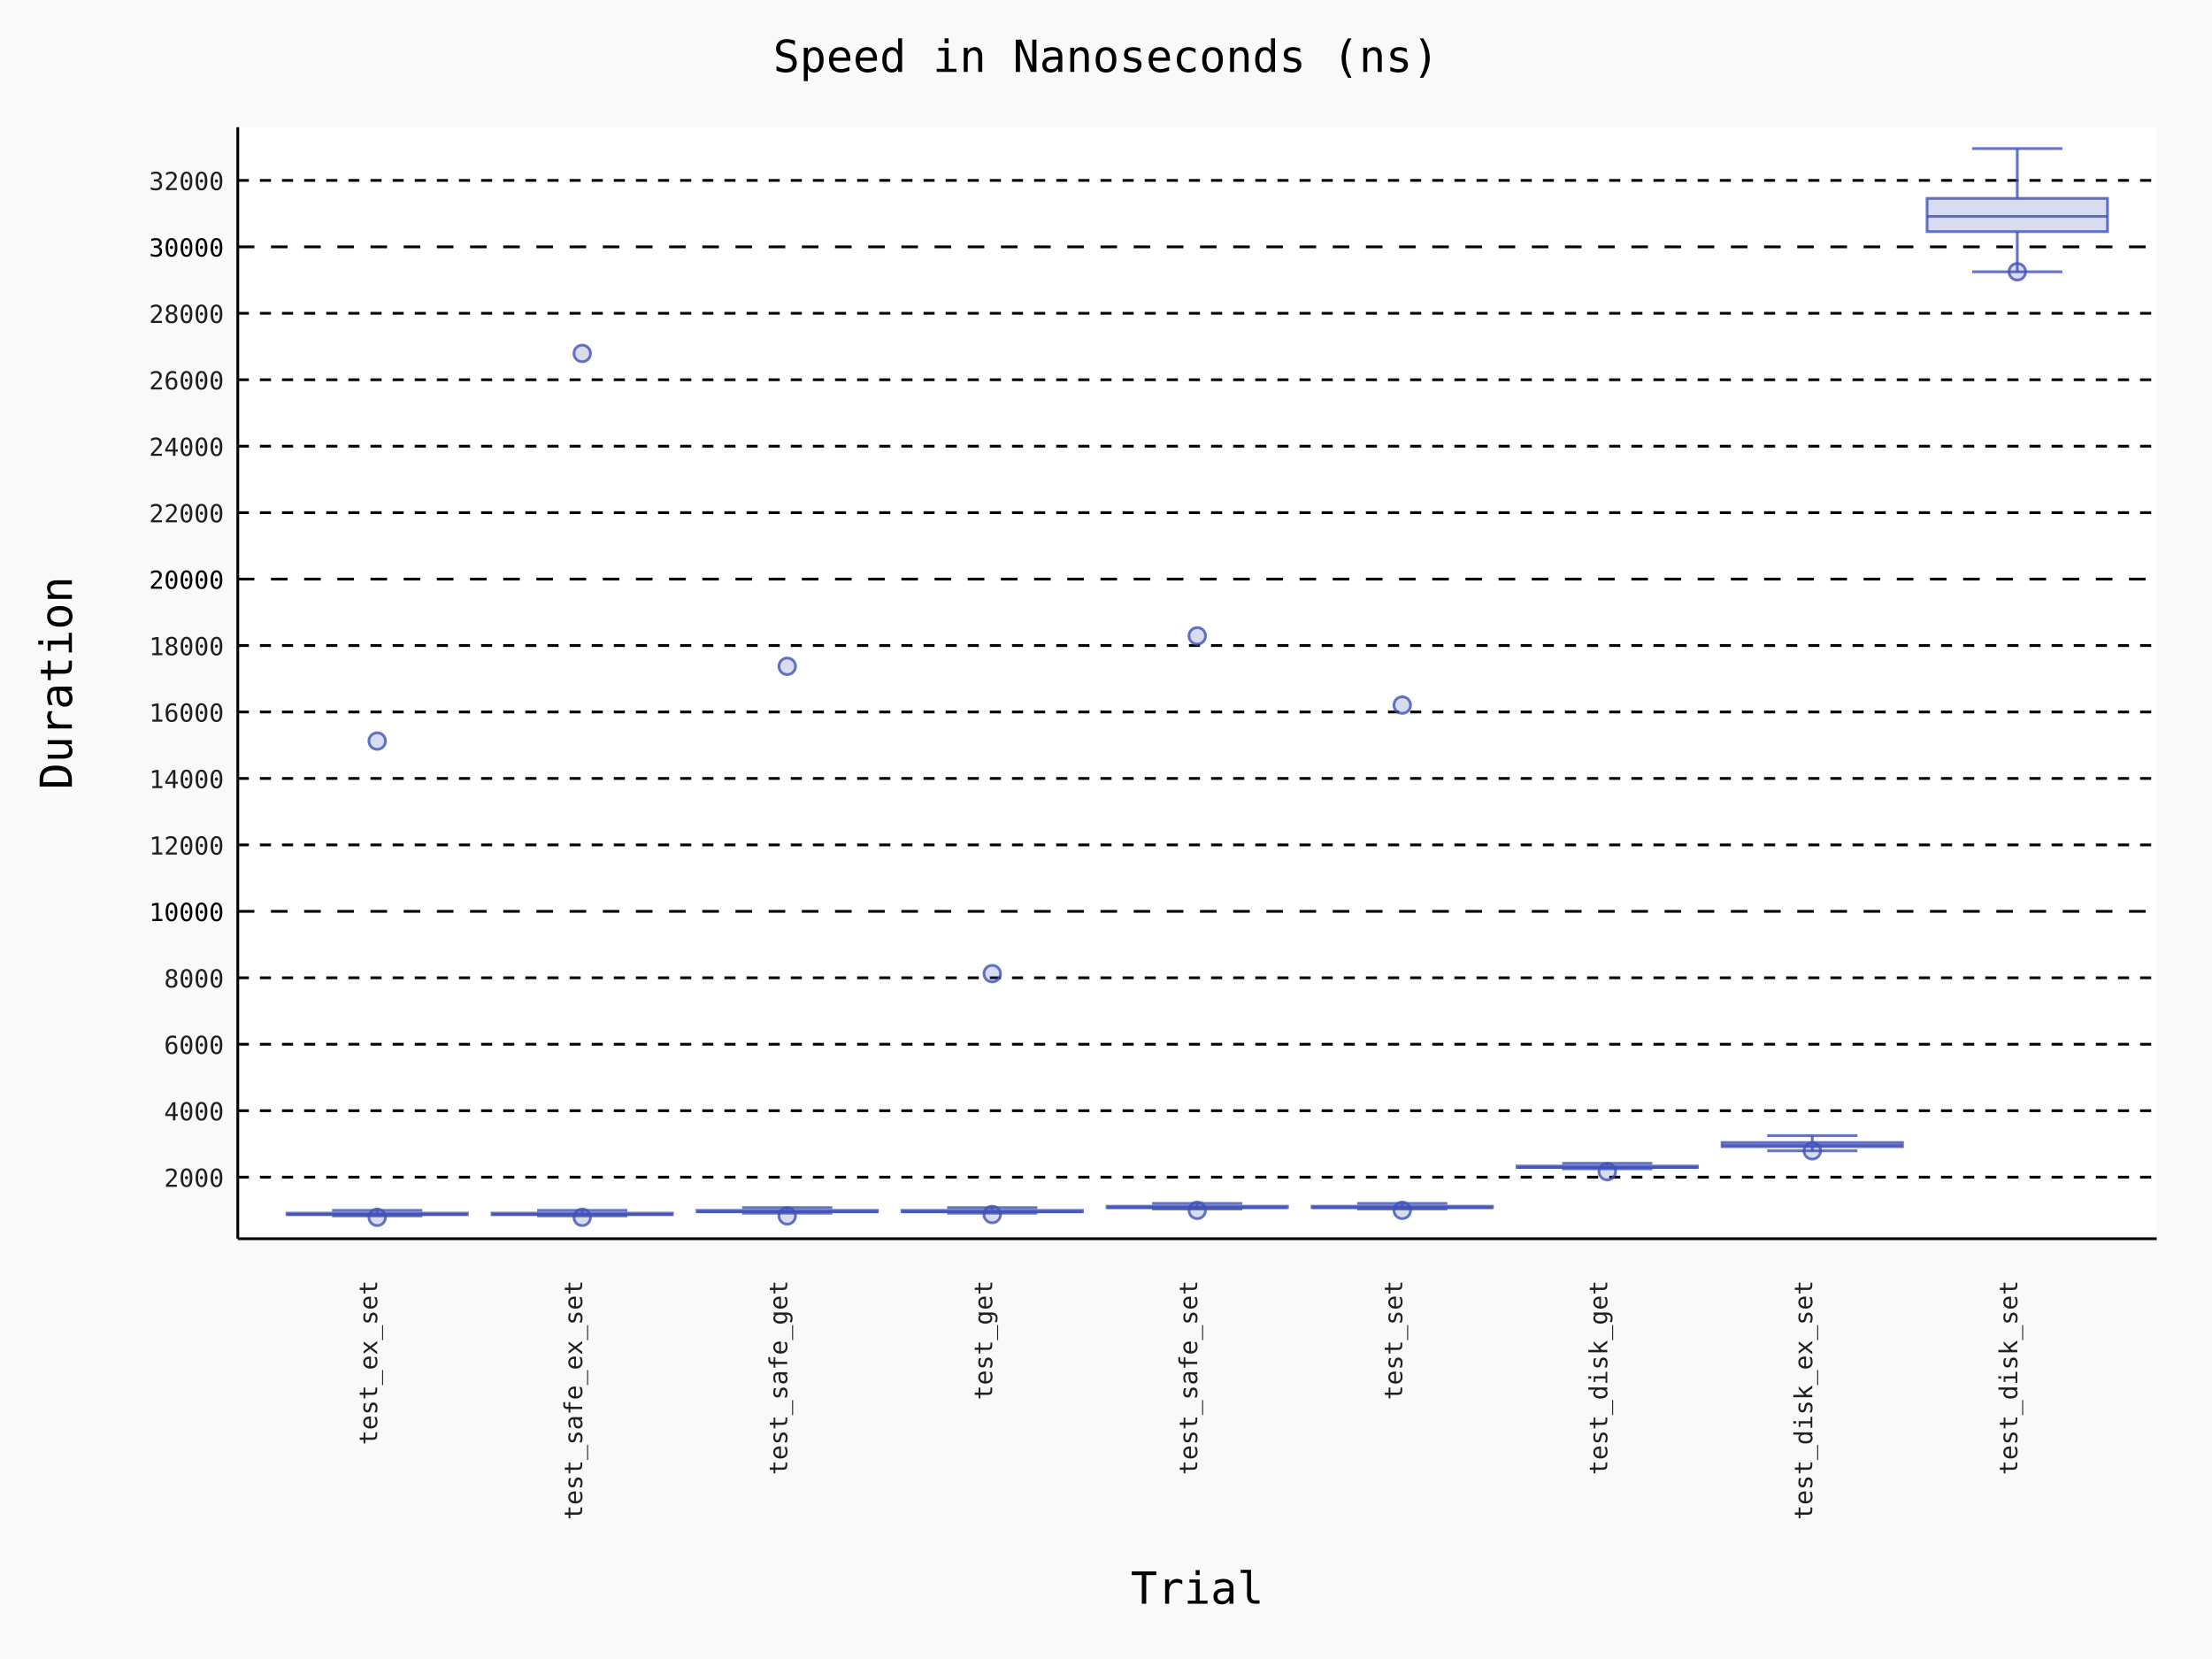
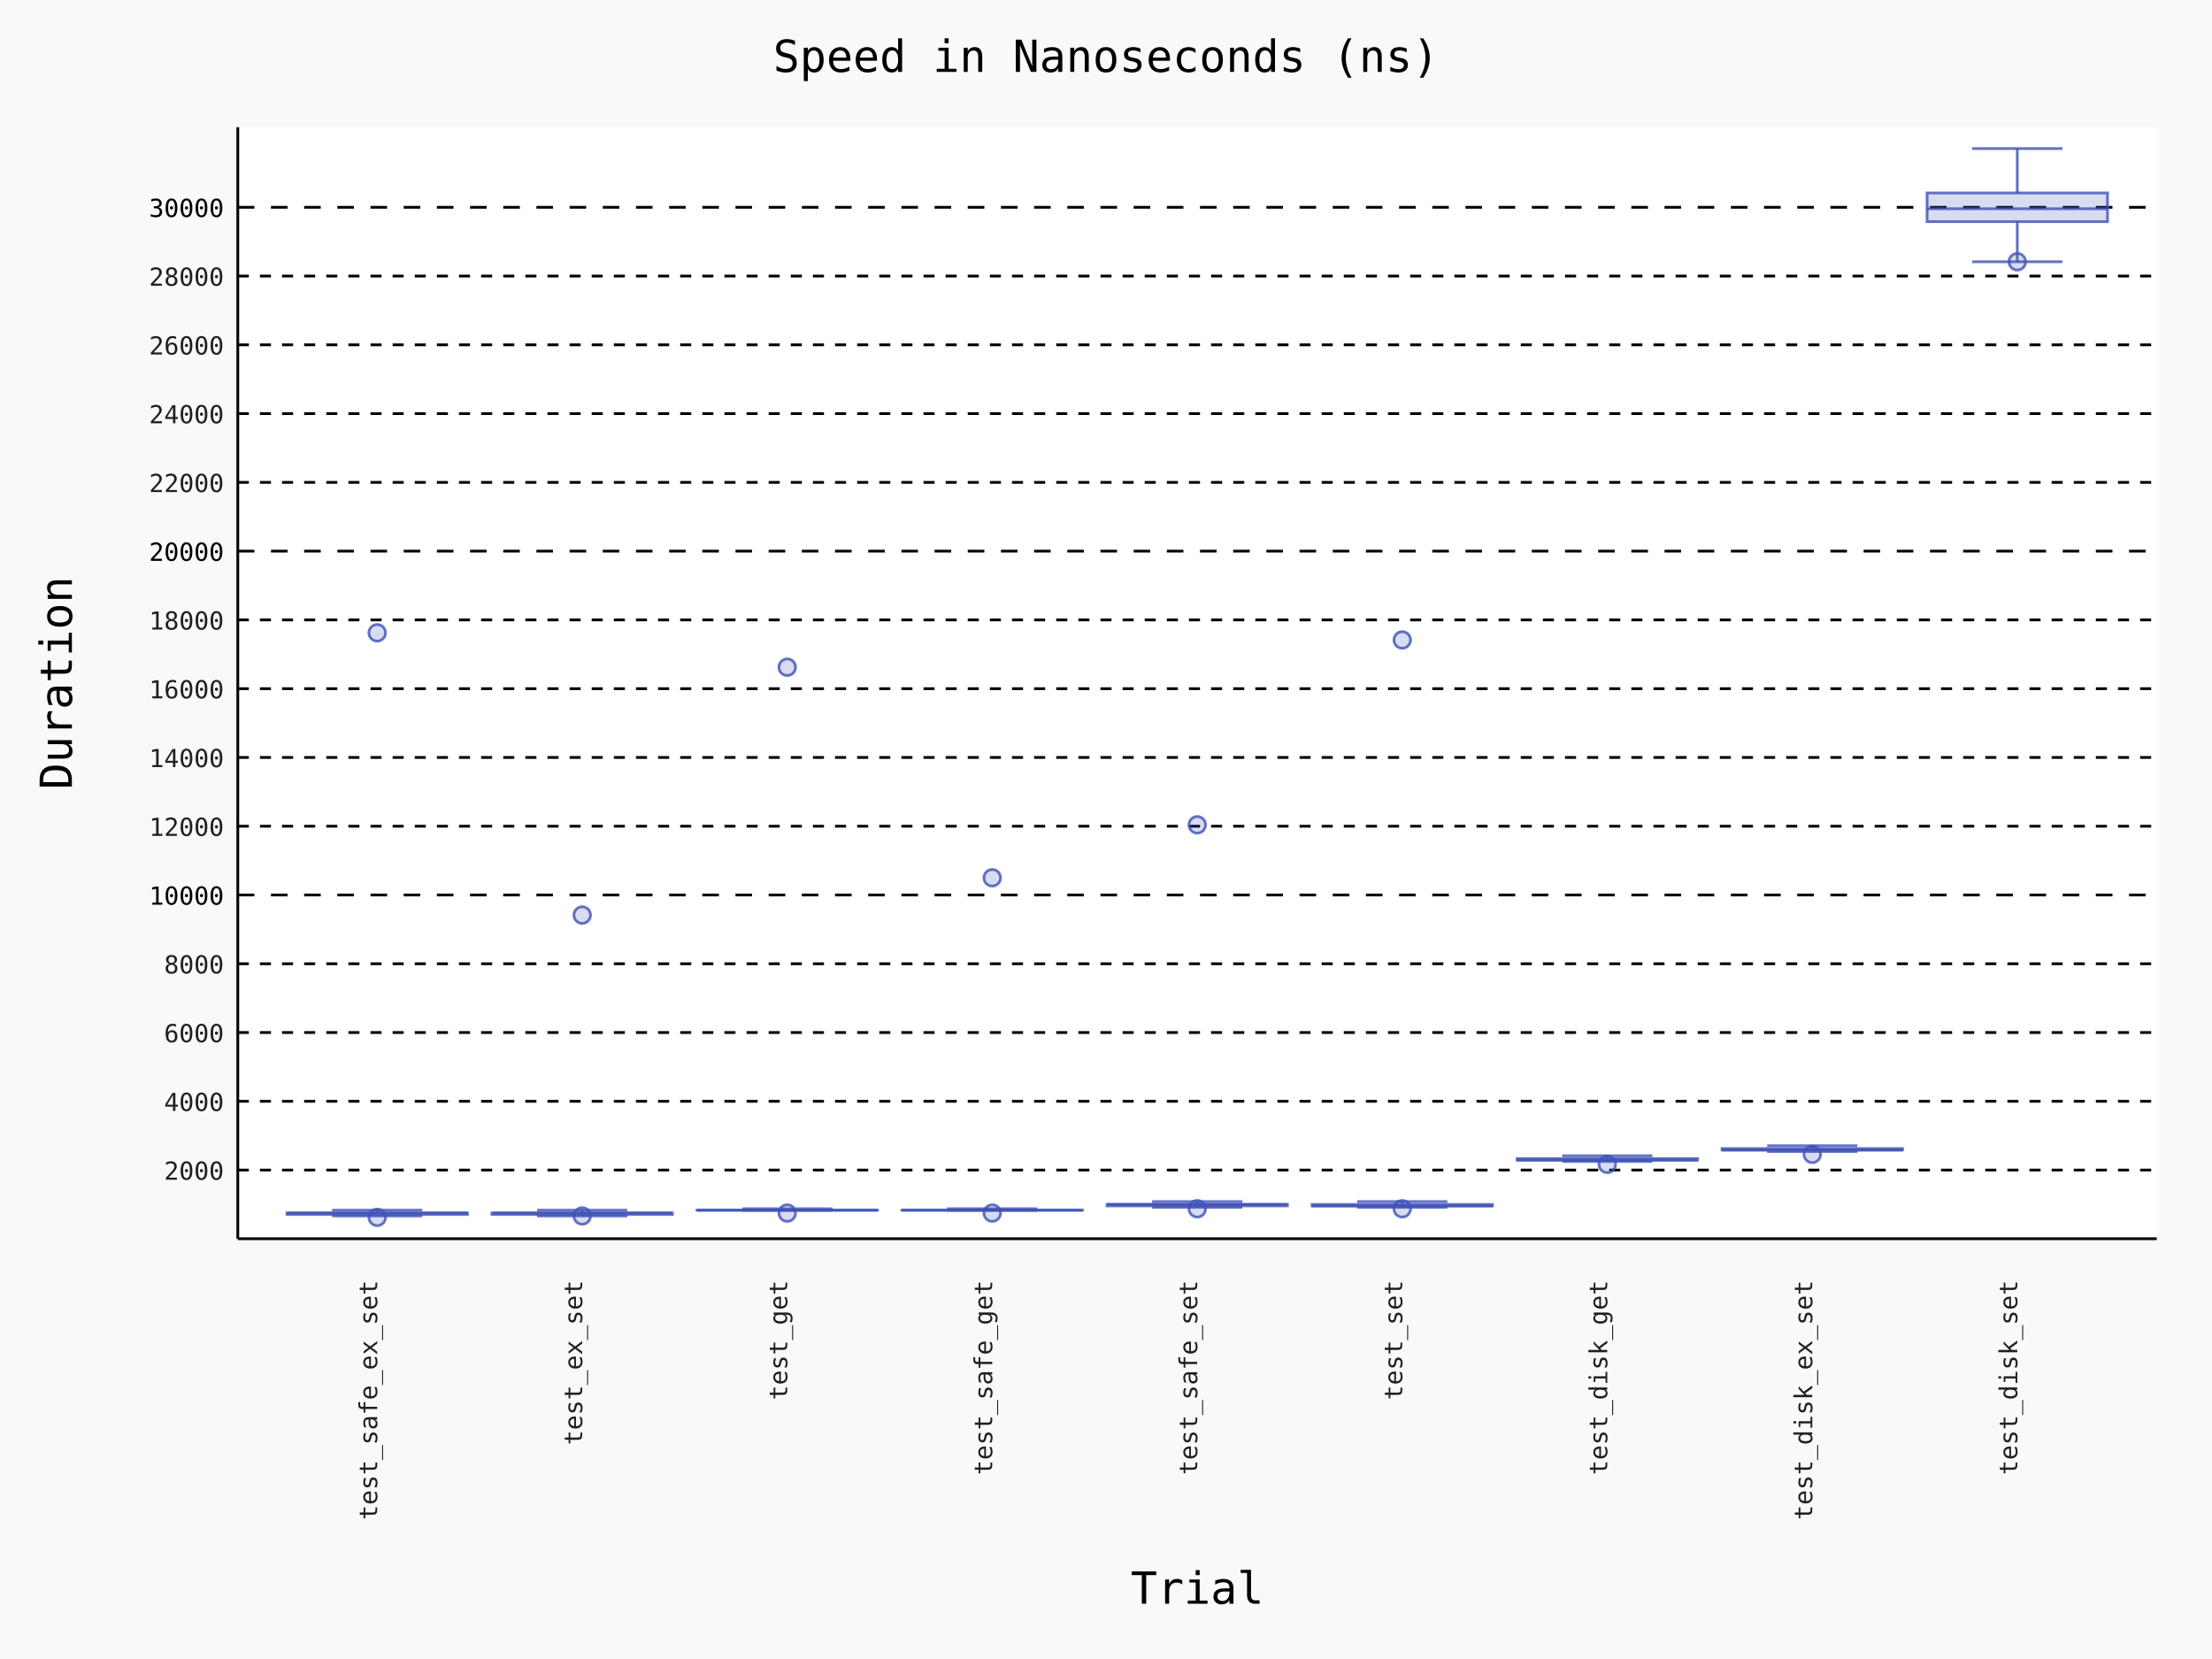
- <svg xmlns="http://www.w3.org/2000/svg" id="chart-079a9a01-a182-4b5e-9576-e3387494190d" class="pygal-chart" viewBox="0 0 800 600">
+ <svg xmlns="http://www.w3.org/2000/svg" id="chart-b9e120b8-0af2-497e-9f9b-bd57b6581a71" class="pygal-chart" viewBox="0 0 800 600">
  <defs>
-     <style type="text/css">#chart-079a9a01-a182-4b5e-9576-e3387494190d{-webkit-user-select:none;-webkit-font-smoothing:antialiased;font-family:Consolas,"Deja Vu Sans Mono","Bitstream Vera Sans Mono","Courier New",monospace}#chart-079a9a01-a182-4b5e-9576-e3387494190d .title{font-family:Consolas,"Deja Vu Sans Mono","Bitstream Vera Sans Mono","Courier New",monospace;font-size:16px}#chart-079a9a01-a182-4b5e-9576-e3387494190d .legends .legend text{font-family:Consolas,"Deja Vu Sans Mono","Bitstream Vera Sans Mono","Courier New",monospace;font-size:14px}#chart-079a9a01-a182-4b5e-9576-e3387494190d .axis text{font-family:Consolas,"Deja Vu Sans Mono","Bitstream Vera Sans Mono","Courier New",monospace;font-size:10px}#chart-079a9a01-a182-4b5e-9576-e3387494190d .axis text.major{font-family:Consolas,"Deja Vu Sans Mono","Bitstream Vera Sans Mono","Courier New",monospace;font-size:10px}#chart-079a9a01-a182-4b5e-9576-e3387494190d .text-overlay text.value{font-family:Consolas,"Deja Vu Sans Mono","Bitstream Vera Sans Mono","Courier New",monospace;font-size:16px}#chart-079a9a01-a182-4b5e-9576-e3387494190d .text-overlay text.label{font-family:Consolas,"Deja Vu Sans Mono","Bitstream Vera Sans Mono","Courier New",monospace;font-size:10px}#chart-079a9a01-a182-4b5e-9576-e3387494190d .tooltip{font-family:Consolas,"Deja Vu Sans Mono","Bitstream Vera Sans Mono","Courier New",monospace;font-size:14px}#chart-079a9a01-a182-4b5e-9576-e3387494190d text.no_data{font-family:Consolas,"Deja Vu Sans Mono","Bitstream Vera Sans Mono","Courier New",monospace;font-size:64px}
- #chart-079a9a01-a182-4b5e-9576-e3387494190d{background-color:rgba(249,249,249,1)}#chart-079a9a01-a182-4b5e-9576-e3387494190d path,#chart-079a9a01-a182-4b5e-9576-e3387494190d line,#chart-079a9a01-a182-4b5e-9576-e3387494190d rect,#chart-079a9a01-a182-4b5e-9576-e3387494190d circle{-webkit-transition:150ms;-moz-transition:150ms;transition:150ms}#chart-079a9a01-a182-4b5e-9576-e3387494190d .graph &gt; .background{fill:rgba(249,249,249,1)}#chart-079a9a01-a182-4b5e-9576-e3387494190d .plot &gt; .background{fill:rgba(255,255,255,1)}#chart-079a9a01-a182-4b5e-9576-e3387494190d .graph{fill:rgba(0,0,0,.87)}#chart-079a9a01-a182-4b5e-9576-e3387494190d text.no_data{fill:rgba(0,0,0,1)}#chart-079a9a01-a182-4b5e-9576-e3387494190d .title{fill:rgba(0,0,0,1)}#chart-079a9a01-a182-4b5e-9576-e3387494190d .legends .legend text{fill:rgba(0,0,0,.87)}#chart-079a9a01-a182-4b5e-9576-e3387494190d .legends .legend:hover text{fill:rgba(0,0,0,1)}#chart-079a9a01-a182-4b5e-9576-e3387494190d .axis .line{stroke:rgba(0,0,0,1)}#chart-079a9a01-a182-4b5e-9576-e3387494190d .axis .guide.line{stroke:rgba(0,0,0,.54)}#chart-079a9a01-a182-4b5e-9576-e3387494190d .axis .major.line{stroke:rgba(0,0,0,.87)}#chart-079a9a01-a182-4b5e-9576-e3387494190d .axis text.major{fill:rgba(0,0,0,1)}#chart-079a9a01-a182-4b5e-9576-e3387494190d .axis.y .guides:hover .guide.line,#chart-079a9a01-a182-4b5e-9576-e3387494190d .line-graph .axis.x .guides:hover .guide.line,#chart-079a9a01-a182-4b5e-9576-e3387494190d .stackedline-graph .axis.x .guides:hover .guide.line,#chart-079a9a01-a182-4b5e-9576-e3387494190d .xy-graph .axis.x .guides:hover .guide.line{stroke:rgba(0,0,0,1)}#chart-079a9a01-a182-4b5e-9576-e3387494190d .axis .guides:hover text{fill:rgba(0,0,0,1)}#chart-079a9a01-a182-4b5e-9576-e3387494190d .reactive{fill-opacity:.7;stroke-opacity:.8;stroke-width:1}#chart-079a9a01-a182-4b5e-9576-e3387494190d .ci{stroke:rgba(0,0,0,.87)}#chart-079a9a01-a182-4b5e-9576-e3387494190d .reactive.active,#chart-079a9a01-a182-4b5e-9576-e3387494190d .active .reactive{fill-opacity:.8;stroke-opacity:.9;stroke-width:4}#chart-079a9a01-a182-4b5e-9576-e3387494190d .ci .reactive.active{stroke-width:1.5}#chart-079a9a01-a182-4b5e-9576-e3387494190d .series text{fill:rgba(0,0,0,1)}#chart-079a9a01-a182-4b5e-9576-e3387494190d .tooltip rect{fill:rgba(255,255,255,1);stroke:rgba(0,0,0,1);-webkit-transition:opacity 150ms;-moz-transition:opacity 150ms;transition:opacity 150ms}#chart-079a9a01-a182-4b5e-9576-e3387494190d .tooltip .label{fill:rgba(0,0,0,.87)}#chart-079a9a01-a182-4b5e-9576-e3387494190d .tooltip .label{fill:rgba(0,0,0,.87)}#chart-079a9a01-a182-4b5e-9576-e3387494190d .tooltip .legend{font-size:.8em;fill:rgba(0,0,0,.54)}#chart-079a9a01-a182-4b5e-9576-e3387494190d .tooltip .x_label{font-size:.6em;fill:rgba(0,0,0,1)}#chart-079a9a01-a182-4b5e-9576-e3387494190d .tooltip .xlink{font-size:.5em;text-decoration:underline}#chart-079a9a01-a182-4b5e-9576-e3387494190d .tooltip .value{font-size:1.5em}#chart-079a9a01-a182-4b5e-9576-e3387494190d .bound{font-size:.5em}#chart-079a9a01-a182-4b5e-9576-e3387494190d .max-value{font-size:.75em;fill:rgba(0,0,0,.54)}#chart-079a9a01-a182-4b5e-9576-e3387494190d .map-element{fill:rgba(255,255,255,1);stroke:rgba(0,0,0,.54) !important}#chart-079a9a01-a182-4b5e-9576-e3387494190d .map-element .reactive{fill-opacity:inherit;stroke-opacity:inherit}#chart-079a9a01-a182-4b5e-9576-e3387494190d .color-0,#chart-079a9a01-a182-4b5e-9576-e3387494190d .color-0 a:visited{stroke:#3F51B5;fill:#3F51B5}#chart-079a9a01-a182-4b5e-9576-e3387494190d .color-1,#chart-079a9a01-a182-4b5e-9576-e3387494190d .color-1 a:visited{stroke:#3F51B5;fill:#3F51B5}#chart-079a9a01-a182-4b5e-9576-e3387494190d .color-2,#chart-079a9a01-a182-4b5e-9576-e3387494190d .color-2 a:visited{stroke:#3F51B5;fill:#3F51B5}#chart-079a9a01-a182-4b5e-9576-e3387494190d .color-3,#chart-079a9a01-a182-4b5e-9576-e3387494190d .color-3 a:visited{stroke:#3F51B5;fill:#3F51B5}#chart-079a9a01-a182-4b5e-9576-e3387494190d .color-4,#chart-079a9a01-a182-4b5e-9576-e3387494190d .color-4 a:visited{stroke:#3F51B5;fill:#3F51B5}#chart-079a9a01-a182-4b5e-9576-e3387494190d .color-5,#chart-079a9a01-a182-4b5e-9576-e3387494190d .color-5 a:visited{stroke:#3F51B5;fill:#3F51B5}#chart-079a9a01-a182-4b5e-9576-e3387494190d .color-6,#chart-079a9a01-a182-4b5e-9576-e3387494190d .color-6 a:visited{stroke:#3F51B5;fill:#3F51B5}#chart-079a9a01-a182-4b5e-9576-e3387494190d .color-7,#chart-079a9a01-a182-4b5e-9576-e3387494190d .color-7 a:visited{stroke:#3F51B5;fill:#3F51B5}#chart-079a9a01-a182-4b5e-9576-e3387494190d .color-8,#chart-079a9a01-a182-4b5e-9576-e3387494190d .color-8 a:visited{stroke:#3F51B5;fill:#3F51B5}#chart-079a9a01-a182-4b5e-9576-e3387494190d .text-overlay .color-0 text{fill:black}#chart-079a9a01-a182-4b5e-9576-e3387494190d .text-overlay .color-1 text{fill:black}#chart-079a9a01-a182-4b5e-9576-e3387494190d .text-overlay .color-2 text{fill:black}#chart-079a9a01-a182-4b5e-9576-e3387494190d .text-overlay .color-3 text{fill:black}#chart-079a9a01-a182-4b5e-9576-e3387494190d .text-overlay .color-4 text{fill:black}#chart-079a9a01-a182-4b5e-9576-e3387494190d .text-overlay .color-5 text{fill:black}#chart-079a9a01-a182-4b5e-9576-e3387494190d .text-overlay .color-6 text{fill:black}#chart-079a9a01-a182-4b5e-9576-e3387494190d .text-overlay .color-7 text{fill:black}#chart-079a9a01-a182-4b5e-9576-e3387494190d .text-overlay .color-8 text{fill:black}
- #chart-079a9a01-a182-4b5e-9576-e3387494190d text.no_data{text-anchor:middle}#chart-079a9a01-a182-4b5e-9576-e3387494190d .guide.line{fill:none}#chart-079a9a01-a182-4b5e-9576-e3387494190d .centered{text-anchor:middle}#chart-079a9a01-a182-4b5e-9576-e3387494190d .title{text-anchor:middle}#chart-079a9a01-a182-4b5e-9576-e3387494190d .legends .legend text{fill-opacity:1}#chart-079a9a01-a182-4b5e-9576-e3387494190d .axis.x text{text-anchor:middle}#chart-079a9a01-a182-4b5e-9576-e3387494190d .axis.x:not(.web) text[transform]{text-anchor:start}#chart-079a9a01-a182-4b5e-9576-e3387494190d .axis.x:not(.web) text[transform].backwards{text-anchor:end}#chart-079a9a01-a182-4b5e-9576-e3387494190d .axis.y text{text-anchor:end}#chart-079a9a01-a182-4b5e-9576-e3387494190d .axis.y text[transform].backwards{text-anchor:start}#chart-079a9a01-a182-4b5e-9576-e3387494190d .axis.y2 text{text-anchor:start}#chart-079a9a01-a182-4b5e-9576-e3387494190d .axis.y2 text[transform].backwards{text-anchor:end}#chart-079a9a01-a182-4b5e-9576-e3387494190d .axis .guide.line{stroke-dasharray:4,4;stroke:black}#chart-079a9a01-a182-4b5e-9576-e3387494190d .axis .major.guide.line{stroke-dasharray:6,6;stroke:black}#chart-079a9a01-a182-4b5e-9576-e3387494190d .horizontal .axis.y .guide.line,#chart-079a9a01-a182-4b5e-9576-e3387494190d .horizontal .axis.y2 .guide.line,#chart-079a9a01-a182-4b5e-9576-e3387494190d .vertical .axis.x .guide.line{opacity:0}#chart-079a9a01-a182-4b5e-9576-e3387494190d .horizontal .axis.always_show .guide.line,#chart-079a9a01-a182-4b5e-9576-e3387494190d .vertical .axis.always_show .guide.line{opacity:1 !important}#chart-079a9a01-a182-4b5e-9576-e3387494190d .axis.y .guides:hover .guide.line,#chart-079a9a01-a182-4b5e-9576-e3387494190d .axis.y2 .guides:hover .guide.line,#chart-079a9a01-a182-4b5e-9576-e3387494190d .axis.x .guides:hover .guide.line{opacity:1}#chart-079a9a01-a182-4b5e-9576-e3387494190d .axis .guides:hover text{opacity:1}#chart-079a9a01-a182-4b5e-9576-e3387494190d .nofill{fill:none}#chart-079a9a01-a182-4b5e-9576-e3387494190d .subtle-fill{fill-opacity:.2}#chart-079a9a01-a182-4b5e-9576-e3387494190d .dot{stroke-width:1px;fill-opacity:1;stroke-opacity:1}#chart-079a9a01-a182-4b5e-9576-e3387494190d .dot.active{stroke-width:5px}#chart-079a9a01-a182-4b5e-9576-e3387494190d .dot.negative{fill:transparent}#chart-079a9a01-a182-4b5e-9576-e3387494190d text,#chart-079a9a01-a182-4b5e-9576-e3387494190d tspan{stroke:none !important}#chart-079a9a01-a182-4b5e-9576-e3387494190d .series text.active{opacity:1}#chart-079a9a01-a182-4b5e-9576-e3387494190d .tooltip rect{fill-opacity:.95;stroke-width:.5}#chart-079a9a01-a182-4b5e-9576-e3387494190d .tooltip text{fill-opacity:1}#chart-079a9a01-a182-4b5e-9576-e3387494190d .showable{visibility:hidden}#chart-079a9a01-a182-4b5e-9576-e3387494190d .showable.shown{visibility:visible}#chart-079a9a01-a182-4b5e-9576-e3387494190d .gauge-background{fill:rgba(229,229,229,1);stroke:none}#chart-079a9a01-a182-4b5e-9576-e3387494190d .bg-lines{stroke:rgba(249,249,249,1);stroke-width:2px}
+     <style type="text/css">#chart-b9e120b8-0af2-497e-9f9b-bd57b6581a71{-webkit-user-select:none;-webkit-font-smoothing:antialiased;font-family:Consolas,"Deja Vu Sans Mono","Bitstream Vera Sans Mono","Courier New",monospace}#chart-b9e120b8-0af2-497e-9f9b-bd57b6581a71 .title{font-family:Consolas,"Deja Vu Sans Mono","Bitstream Vera Sans Mono","Courier New",monospace;font-size:16px}#chart-b9e120b8-0af2-497e-9f9b-bd57b6581a71 .legends .legend text{font-family:Consolas,"Deja Vu Sans Mono","Bitstream Vera Sans Mono","Courier New",monospace;font-size:14px}#chart-b9e120b8-0af2-497e-9f9b-bd57b6581a71 .axis text{font-family:Consolas,"Deja Vu Sans Mono","Bitstream Vera Sans Mono","Courier New",monospace;font-size:10px}#chart-b9e120b8-0af2-497e-9f9b-bd57b6581a71 .axis text.major{font-family:Consolas,"Deja Vu Sans Mono","Bitstream Vera Sans Mono","Courier New",monospace;font-size:10px}#chart-b9e120b8-0af2-497e-9f9b-bd57b6581a71 .text-overlay text.value{font-family:Consolas,"Deja Vu Sans Mono","Bitstream Vera Sans Mono","Courier New",monospace;font-size:16px}#chart-b9e120b8-0af2-497e-9f9b-bd57b6581a71 .text-overlay text.label{font-family:Consolas,"Deja Vu Sans Mono","Bitstream Vera Sans Mono","Courier New",monospace;font-size:10px}#chart-b9e120b8-0af2-497e-9f9b-bd57b6581a71 .tooltip{font-family:Consolas,"Deja Vu Sans Mono","Bitstream Vera Sans Mono","Courier New",monospace;font-size:14px}#chart-b9e120b8-0af2-497e-9f9b-bd57b6581a71 text.no_data{font-family:Consolas,"Deja Vu Sans Mono","Bitstream Vera Sans Mono","Courier New",monospace;font-size:64px}
+ #chart-b9e120b8-0af2-497e-9f9b-bd57b6581a71{background-color:rgba(249,249,249,1)}#chart-b9e120b8-0af2-497e-9f9b-bd57b6581a71 path,#chart-b9e120b8-0af2-497e-9f9b-bd57b6581a71 line,#chart-b9e120b8-0af2-497e-9f9b-bd57b6581a71 rect,#chart-b9e120b8-0af2-497e-9f9b-bd57b6581a71 circle{-webkit-transition:150ms;-moz-transition:150ms;transition:150ms}#chart-b9e120b8-0af2-497e-9f9b-bd57b6581a71 .graph &gt; .background{fill:rgba(249,249,249,1)}#chart-b9e120b8-0af2-497e-9f9b-bd57b6581a71 .plot &gt; .background{fill:rgba(255,255,255,1)}#chart-b9e120b8-0af2-497e-9f9b-bd57b6581a71 .graph{fill:rgba(0,0,0,.87)}#chart-b9e120b8-0af2-497e-9f9b-bd57b6581a71 text.no_data{fill:rgba(0,0,0,1)}#chart-b9e120b8-0af2-497e-9f9b-bd57b6581a71 .title{fill:rgba(0,0,0,1)}#chart-b9e120b8-0af2-497e-9f9b-bd57b6581a71 .legends .legend text{fill:rgba(0,0,0,.87)}#chart-b9e120b8-0af2-497e-9f9b-bd57b6581a71 .legends .legend:hover text{fill:rgba(0,0,0,1)}#chart-b9e120b8-0af2-497e-9f9b-bd57b6581a71 .axis .line{stroke:rgba(0,0,0,1)}#chart-b9e120b8-0af2-497e-9f9b-bd57b6581a71 .axis .guide.line{stroke:rgba(0,0,0,.54)}#chart-b9e120b8-0af2-497e-9f9b-bd57b6581a71 .axis .major.line{stroke:rgba(0,0,0,.87)}#chart-b9e120b8-0af2-497e-9f9b-bd57b6581a71 .axis text.major{fill:rgba(0,0,0,1)}#chart-b9e120b8-0af2-497e-9f9b-bd57b6581a71 .axis.y .guides:hover .guide.line,#chart-b9e120b8-0af2-497e-9f9b-bd57b6581a71 .line-graph .axis.x .guides:hover .guide.line,#chart-b9e120b8-0af2-497e-9f9b-bd57b6581a71 .stackedline-graph .axis.x .guides:hover .guide.line,#chart-b9e120b8-0af2-497e-9f9b-bd57b6581a71 .xy-graph .axis.x .guides:hover .guide.line{stroke:rgba(0,0,0,1)}#chart-b9e120b8-0af2-497e-9f9b-bd57b6581a71 .axis .guides:hover text{fill:rgba(0,0,0,1)}#chart-b9e120b8-0af2-497e-9f9b-bd57b6581a71 .reactive{fill-opacity:.7;stroke-opacity:.8;stroke-width:1}#chart-b9e120b8-0af2-497e-9f9b-bd57b6581a71 .ci{stroke:rgba(0,0,0,.87)}#chart-b9e120b8-0af2-497e-9f9b-bd57b6581a71 .reactive.active,#chart-b9e120b8-0af2-497e-9f9b-bd57b6581a71 .active .reactive{fill-opacity:.8;stroke-opacity:.9;stroke-width:4}#chart-b9e120b8-0af2-497e-9f9b-bd57b6581a71 .ci .reactive.active{stroke-width:1.5}#chart-b9e120b8-0af2-497e-9f9b-bd57b6581a71 .series text{fill:rgba(0,0,0,1)}#chart-b9e120b8-0af2-497e-9f9b-bd57b6581a71 .tooltip rect{fill:rgba(255,255,255,1);stroke:rgba(0,0,0,1);-webkit-transition:opacity 150ms;-moz-transition:opacity 150ms;transition:opacity 150ms}#chart-b9e120b8-0af2-497e-9f9b-bd57b6581a71 .tooltip .label{fill:rgba(0,0,0,.87)}#chart-b9e120b8-0af2-497e-9f9b-bd57b6581a71 .tooltip .label{fill:rgba(0,0,0,.87)}#chart-b9e120b8-0af2-497e-9f9b-bd57b6581a71 .tooltip .legend{font-size:.8em;fill:rgba(0,0,0,.54)}#chart-b9e120b8-0af2-497e-9f9b-bd57b6581a71 .tooltip .x_label{font-size:.6em;fill:rgba(0,0,0,1)}#chart-b9e120b8-0af2-497e-9f9b-bd57b6581a71 .tooltip .xlink{font-size:.5em;text-decoration:underline}#chart-b9e120b8-0af2-497e-9f9b-bd57b6581a71 .tooltip .value{font-size:1.5em}#chart-b9e120b8-0af2-497e-9f9b-bd57b6581a71 .bound{font-size:.5em}#chart-b9e120b8-0af2-497e-9f9b-bd57b6581a71 .max-value{font-size:.75em;fill:rgba(0,0,0,.54)}#chart-b9e120b8-0af2-497e-9f9b-bd57b6581a71 .map-element{fill:rgba(255,255,255,1);stroke:rgba(0,0,0,.54) !important}#chart-b9e120b8-0af2-497e-9f9b-bd57b6581a71 .map-element .reactive{fill-opacity:inherit;stroke-opacity:inherit}#chart-b9e120b8-0af2-497e-9f9b-bd57b6581a71 .color-0,#chart-b9e120b8-0af2-497e-9f9b-bd57b6581a71 .color-0 a:visited{stroke:#3F51B5;fill:#3F51B5}#chart-b9e120b8-0af2-497e-9f9b-bd57b6581a71 .color-1,#chart-b9e120b8-0af2-497e-9f9b-bd57b6581a71 .color-1 a:visited{stroke:#3F51B5;fill:#3F51B5}#chart-b9e120b8-0af2-497e-9f9b-bd57b6581a71 .color-2,#chart-b9e120b8-0af2-497e-9f9b-bd57b6581a71 .color-2 a:visited{stroke:#3F51B5;fill:#3F51B5}#chart-b9e120b8-0af2-497e-9f9b-bd57b6581a71 .color-3,#chart-b9e120b8-0af2-497e-9f9b-bd57b6581a71 .color-3 a:visited{stroke:#3F51B5;fill:#3F51B5}#chart-b9e120b8-0af2-497e-9f9b-bd57b6581a71 .color-4,#chart-b9e120b8-0af2-497e-9f9b-bd57b6581a71 .color-4 a:visited{stroke:#3F51B5;fill:#3F51B5}#chart-b9e120b8-0af2-497e-9f9b-bd57b6581a71 .color-5,#chart-b9e120b8-0af2-497e-9f9b-bd57b6581a71 .color-5 a:visited{stroke:#3F51B5;fill:#3F51B5}#chart-b9e120b8-0af2-497e-9f9b-bd57b6581a71 .color-6,#chart-b9e120b8-0af2-497e-9f9b-bd57b6581a71 .color-6 a:visited{stroke:#3F51B5;fill:#3F51B5}#chart-b9e120b8-0af2-497e-9f9b-bd57b6581a71 .color-7,#chart-b9e120b8-0af2-497e-9f9b-bd57b6581a71 .color-7 a:visited{stroke:#3F51B5;fill:#3F51B5}#chart-b9e120b8-0af2-497e-9f9b-bd57b6581a71 .color-8,#chart-b9e120b8-0af2-497e-9f9b-bd57b6581a71 .color-8 a:visited{stroke:#3F51B5;fill:#3F51B5}#chart-b9e120b8-0af2-497e-9f9b-bd57b6581a71 .text-overlay .color-0 text{fill:black}#chart-b9e120b8-0af2-497e-9f9b-bd57b6581a71 .text-overlay .color-1 text{fill:black}#chart-b9e120b8-0af2-497e-9f9b-bd57b6581a71 .text-overlay .color-2 text{fill:black}#chart-b9e120b8-0af2-497e-9f9b-bd57b6581a71 .text-overlay .color-3 text{fill:black}#chart-b9e120b8-0af2-497e-9f9b-bd57b6581a71 .text-overlay .color-4 text{fill:black}#chart-b9e120b8-0af2-497e-9f9b-bd57b6581a71 .text-overlay .color-5 text{fill:black}#chart-b9e120b8-0af2-497e-9f9b-bd57b6581a71 .text-overlay .color-6 text{fill:black}#chart-b9e120b8-0af2-497e-9f9b-bd57b6581a71 .text-overlay .color-7 text{fill:black}#chart-b9e120b8-0af2-497e-9f9b-bd57b6581a71 .text-overlay .color-8 text{fill:black}
+ #chart-b9e120b8-0af2-497e-9f9b-bd57b6581a71 text.no_data{text-anchor:middle}#chart-b9e120b8-0af2-497e-9f9b-bd57b6581a71 .guide.line{fill:none}#chart-b9e120b8-0af2-497e-9f9b-bd57b6581a71 .centered{text-anchor:middle}#chart-b9e120b8-0af2-497e-9f9b-bd57b6581a71 .title{text-anchor:middle}#chart-b9e120b8-0af2-497e-9f9b-bd57b6581a71 .legends .legend text{fill-opacity:1}#chart-b9e120b8-0af2-497e-9f9b-bd57b6581a71 .axis.x text{text-anchor:middle}#chart-b9e120b8-0af2-497e-9f9b-bd57b6581a71 .axis.x:not(.web) text[transform]{text-anchor:start}#chart-b9e120b8-0af2-497e-9f9b-bd57b6581a71 .axis.x:not(.web) text[transform].backwards{text-anchor:end}#chart-b9e120b8-0af2-497e-9f9b-bd57b6581a71 .axis.y text{text-anchor:end}#chart-b9e120b8-0af2-497e-9f9b-bd57b6581a71 .axis.y text[transform].backwards{text-anchor:start}#chart-b9e120b8-0af2-497e-9f9b-bd57b6581a71 .axis.y2 text{text-anchor:start}#chart-b9e120b8-0af2-497e-9f9b-bd57b6581a71 .axis.y2 text[transform].backwards{text-anchor:end}#chart-b9e120b8-0af2-497e-9f9b-bd57b6581a71 .axis .guide.line{stroke-dasharray:4,4;stroke:black}#chart-b9e120b8-0af2-497e-9f9b-bd57b6581a71 .axis .major.guide.line{stroke-dasharray:6,6;stroke:black}#chart-b9e120b8-0af2-497e-9f9b-bd57b6581a71 .horizontal .axis.y .guide.line,#chart-b9e120b8-0af2-497e-9f9b-bd57b6581a71 .horizontal .axis.y2 .guide.line,#chart-b9e120b8-0af2-497e-9f9b-bd57b6581a71 .vertical .axis.x .guide.line{opacity:0}#chart-b9e120b8-0af2-497e-9f9b-bd57b6581a71 .horizontal .axis.always_show .guide.line,#chart-b9e120b8-0af2-497e-9f9b-bd57b6581a71 .vertical .axis.always_show .guide.line{opacity:1 !important}#chart-b9e120b8-0af2-497e-9f9b-bd57b6581a71 .axis.y .guides:hover .guide.line,#chart-b9e120b8-0af2-497e-9f9b-bd57b6581a71 .axis.y2 .guides:hover .guide.line,#chart-b9e120b8-0af2-497e-9f9b-bd57b6581a71 .axis.x .guides:hover .guide.line{opacity:1}#chart-b9e120b8-0af2-497e-9f9b-bd57b6581a71 .axis .guides:hover text{opacity:1}#chart-b9e120b8-0af2-497e-9f9b-bd57b6581a71 .nofill{fill:none}#chart-b9e120b8-0af2-497e-9f9b-bd57b6581a71 .subtle-fill{fill-opacity:.2}#chart-b9e120b8-0af2-497e-9f9b-bd57b6581a71 .dot{stroke-width:1px;fill-opacity:1;stroke-opacity:1}#chart-b9e120b8-0af2-497e-9f9b-bd57b6581a71 .dot.active{stroke-width:5px}#chart-b9e120b8-0af2-497e-9f9b-bd57b6581a71 .dot.negative{fill:transparent}#chart-b9e120b8-0af2-497e-9f9b-bd57b6581a71 text,#chart-b9e120b8-0af2-497e-9f9b-bd57b6581a71 tspan{stroke:none !important}#chart-b9e120b8-0af2-497e-9f9b-bd57b6581a71 .series text.active{opacity:1}#chart-b9e120b8-0af2-497e-9f9b-bd57b6581a71 .tooltip rect{fill-opacity:.95;stroke-width:.5}#chart-b9e120b8-0af2-497e-9f9b-bd57b6581a71 .tooltip text{fill-opacity:1}#chart-b9e120b8-0af2-497e-9f9b-bd57b6581a71 .showable{visibility:hidden}#chart-b9e120b8-0af2-497e-9f9b-bd57b6581a71 .showable.shown{visibility:visible}#chart-b9e120b8-0af2-497e-9f9b-bd57b6581a71 .gauge-background{fill:rgba(229,229,229,1);stroke:none}#chart-b9e120b8-0af2-497e-9f9b-bd57b6581a71 .bg-lines{stroke:rgba(249,249,249,1);stroke-width:2px}
.tooltip .value{font-size:1em !important}.axis text{font-size:9px !important}</style>
  </defs>
  <g class="graph custombox-graph vertical">
    <rect x="0" y="0" width="800" height="600" class="background" />
    <g transform="translate(86, 46)" class="plot">
      <rect x="0" y="0" width="694.0" height="402.0" class="background" />
      <g class="axis y always_show">
        <path d="M0 402 h694" class="line" />
        <g class="guides">
-           <path d="M0 379.73 h694" class="guide line" />
-           <text x="-5" y="383.23" class="">2000</text>
-         </g>
-         <g class="guides">
-           <path d="M0 355.697 h694" class="guide line" />
-           <text x="-5" y="359.197" class="">4000</text>
-         </g>
-         <g class="guides">
-           <path d="M0 331.665 h694" class="guide line" />
-           <text x="-5" y="335.165" class="">6000</text>
-         </g>
-         <g class="guides">
-           <path d="M0 307.632 h694" class="guide line" />
-           <text x="-5" y="311.132" class="">8000</text>
-         </g>
-         <g class="guides">
-           <path d="M0 283.6 h694" class="major guide line" />
-           <text x="-5" y="287.1" class="major">10000</text>
-         </g>
-         <g class="guides">
-           <path d="M0 259.567 h694" class="guide line" />
-           <text x="-5" y="263.067" class="">12000</text>
-         </g>
-         <g class="guides">
-           <path d="M0 235.535 h694" class="guide line" />
-           <text x="-5" y="239.035" class="">14000</text>
-         </g>
-         <g class="guides">
-           <path d="M0 211.502 h694" class="guide line" />
-           <text x="-5" y="215.002" class="">16000</text>
-         </g>
-         <g class="guides">
-           <path d="M0 187.47 h694" class="guide line" />
-           <text x="-5" y="190.97" class="">18000</text>
-         </g>
-         <g class="guides">
-           <path d="M0 163.437 h694" class="major guide line" />
-           <text x="-5" y="166.937" class="major">20000</text>
-         </g>
-         <g class="guides">
-           <path d="M0 139.405 h694" class="guide line" />
-           <text x="-5" y="142.905" class="">22000</text>
-         </g>
-         <g class="guides">
-           <path d="M0 115.372 h694" class="guide line" />
-           <text x="-5" y="118.872" class="">24000</text>
-         </g>
-         <g class="guides">
-           <path d="M0 91.34 h694" class="guide line" />
-           <text x="-5" y="94.84" class="">26000</text>
-         </g>
-         <g class="guides">
-           <path d="M0 67.307 h694" class="guide line" />
-           <text x="-5" y="70.807" class="">28000</text>
-         </g>
-         <g class="guides">
-           <path d="M0 43.275 h694" class="major guide line" />
-           <text x="-5" y="46.775" class="major">30000</text>
-         </g>
-         <g class="guides">
-           <path d="M0 19.242 h694" class="guide line" />
-           <text x="-5" y="22.742" class="">32000</text>
+           <path d="M0 377.17 h694" class="guide line" />
+           <text x="-5" y="380.67" class="">2000</text>
+         </g>
+         <g class="guides">
+           <path d="M0 352.299 h694" class="guide line" />
+           <text x="-5" y="355.799" class="">4000</text>
+         </g>
+         <g class="guides">
+           <path d="M0 327.427 h694" class="guide line" />
+           <text x="-5" y="330.927" class="">6000</text>
+         </g>
+         <g class="guides">
+           <path d="M0 302.556 h694" class="guide line" />
+           <text x="-5" y="306.056" class="">8000</text>
+         </g>
+         <g class="guides">
+           <path d="M0 277.685 h694" class="major guide line" />
+           <text x="-5" y="281.185" class="major">10000</text>
+         </g>
+         <g class="guides">
+           <path d="M0 252.813 h694" class="guide line" />
+           <text x="-5" y="256.313" class="">12000</text>
+         </g>
+         <g class="guides">
+           <path d="M0 227.942 h694" class="guide line" />
+           <text x="-5" y="231.442" class="">14000</text>
+         </g>
+         <g class="guides">
+           <path d="M0 203.071 h694" class="guide line" />
+           <text x="-5" y="206.571" class="">16000</text>
+         </g>
+         <g class="guides">
+           <path d="M0 178.199 h694" class="guide line" />
+           <text x="-5" y="181.699" class="">18000</text>
+         </g>
+         <g class="guides">
+           <path d="M0 153.328 h694" class="major guide line" />
+           <text x="-5" y="156.828" class="major">20000</text>
+         </g>
+         <g class="guides">
+           <path d="M0 128.456 h694" class="guide line" />
+           <text x="-5" y="131.956" class="">22000</text>
+         </g>
+         <g class="guides">
+           <path d="M0 103.585 h694" class="guide line" />
+           <text x="-5" y="107.085" class="">24000</text>
+         </g>
+         <g class="guides">
+           <path d="M0 78.714 h694" class="guide line" />
+           <text x="-5" y="82.214" class="">26000</text>
+         </g>
+         <g class="guides">
+           <path d="M0 53.842 h694" class="guide line" />
+           <text x="-5" y="57.342" class="">28000</text>
+         </g>
+         <g class="guides">
+           <path d="M0 28.971 h694" class="major guide line" />
+           <text x="-5" y="32.471" class="major">30000</text>
        </g>
      </g>
      <g class="axis x">
        <path d="M0 0 v402" class="line" />
        <g class="guides">
          <path d="M50.419 0 v402" class="guide line" />
-           <text x="50.419" y="417.0" class="backwards" transform="rotate(270 50.4188 417)">test_ex_set</text>
+           <text x="50.419" y="417.0" class="backwards" transform="rotate(270 50.4188 417)">test_safe_ex_set</text>
        </g>
        <g class="guides">
          <path d="M124.564 0 v402" class="guide line" />
-           <text x="124.564" y="417.0" class="backwards" transform="rotate(270 124.5641 417)">test_safe_ex_set</text>
+           <text x="124.564" y="417.0" class="backwards" transform="rotate(270 124.5641 417)">test_ex_set</text>
        </g>
        <g class="guides">
          <path d="M198.709 0 v402" class="guide line" />
-           <text x="198.709" y="417.0" class="backwards" transform="rotate(270 198.7094 417)">test_safe_get</text>
+           <text x="198.709" y="417.0" class="backwards" transform="rotate(270 198.7094 417)">test_get</text>
        </g>
        <g class="guides">
          <path d="M272.855 0 v402" class="guide line" />
-           <text x="272.855" y="417.0" class="backwards" transform="rotate(270 272.8547 417)">test_get</text>
+           <text x="272.855" y="417.0" class="backwards" transform="rotate(270 272.8547 417)">test_safe_get</text>
        </g>
        <g class="guides">
          <path d="M347 0 v402" class="guide line" />
          <text x="347.0" y="417.0" class="backwards" transform="rotate(270 347 417)">test_safe_set</text>
        </g>
        <g class="guides">
          <path d="M421.145 0 v402" class="guide line" />
          <text x="421.145" y="417.0" class="backwards" transform="rotate(270 421.1453 417)">test_set</text>
        </g>
        <g class="guides">
          <path d="M495.291 0 v402" class="guide line" />
          <text x="495.291" y="417.0" class="backwards" transform="rotate(270 495.2906 417)">test_disk_get</text>
        </g>
        <g class="guides">
          <path d="M569.436 0 v402" class="guide line" />
          <text x="569.436" y="417.0" class="backwards" transform="rotate(270 569.4359 417)">test_disk_ex_set</text>
        </g>
        <g class="guides">
          <path d="M643.581 0 v402" class="guide line" />
          <text x="643.581" y="417.0" class="backwards" transform="rotate(270 643.5812 417)">test_disk_set</text>
        </g>
      </g>
      <g class="series serie-0 color-0">
        <g class="boxes">
          <g class="box">
-             <path stroke-width="3" d="M34.107 393.753 L66.731 393.753" class="reactive tooltip-trigger" />
-             <path stroke-width="3" d="M17.795 393.248 L83.043 393.248" class="reactive tooltip-trigger" />
-             <path stroke-width="3" d="M34.107 391.746 L66.731 391.746" class="reactive tooltip-trigger" />
-             <path stroke-width="2" d="M50.419 393.753 L50.419 393.248" class="reactive tooltip-trigger" />
-             <path stroke-width="2" d="M50.419 391.746 L50.419 392.755" class="reactive tooltip-trigger" />
-             <rect x="17.795" y="392.755" height="0.493" width="65.248" class="subtle-fill reactive tooltip-trigger" />
-             <circle cx="50.419" cy="394.257" r="3" class="subtle-fill reactive tooltip-trigger" />
-             <circle cx="50.419" cy="222.016" r="3" class="subtle-fill reactive tooltip-trigger" />
+             <path stroke-width="3" d="M34.107 393.759 L66.731 393.759" class="reactive tooltip-trigger" />
+             <path stroke-width="3" d="M17.795 392.715 L83.043 392.715" class="reactive tooltip-trigger" />
+             <path stroke-width="3" d="M34.107 391.683 L66.731 391.683" class="reactive tooltip-trigger" />
+             <path stroke-width="2" d="M50.419 393.759 L50.419 393.225" class="reactive tooltip-trigger" />
+             <path stroke-width="2" d="M50.419 391.683 L50.419 392.715" class="reactive tooltip-trigger" />
+             <rect x="17.795" y="392.715" height="0.51" width="65.248" class="subtle-fill reactive tooltip-trigger" />
+             <circle cx="50.419" cy="394.269" r="3" class="subtle-fill reactive tooltip-trigger" />
+             <circle cx="50.419" cy="182.863" r="3" class="subtle-fill reactive tooltip-trigger" />
          </g>
        </g>
      </g>
      <g class="series serie-1 color-1">
        <g class="boxes">
          <g class="box">
-             <path stroke-width="3" d="M108.252 393.753 L140.876 393.753" class="reactive tooltip-trigger" />
-             <path stroke-width="3" d="M91.94 393.248 L157.188 393.248" class="reactive tooltip-trigger" />
-             <path stroke-width="3" d="M108.252 391.746 L140.876 391.746" class="reactive tooltip-trigger" />
-             <path stroke-width="2" d="M124.564 393.753 L124.564 393.248" class="reactive tooltip-trigger" />
-             <path stroke-width="2" d="M124.564 391.746 L124.564 392.755" class="reactive tooltip-trigger" />
-             <rect x="91.94" y="392.755" height="0.493" width="65.248" class="subtle-fill reactive tooltip-trigger" />
-             <circle cx="124.564" cy="394.257" r="3" class="subtle-fill reactive tooltip-trigger" />
-             <circle cx="124.564" cy="81.823" r="3" class="subtle-fill reactive tooltip-trigger" />
+             <path stroke-width="3" d="M108.252 393.759 L140.876 393.759" class="reactive tooltip-trigger" />
+             <path stroke-width="3" d="M91.94 392.715 L157.188 392.715" class="reactive tooltip-trigger" />
+             <path stroke-width="3" d="M108.252 391.683 L140.876 391.683" class="reactive tooltip-trigger" />
+             <path stroke-width="2" d="M124.564 393.759 L124.564 393.225" class="reactive tooltip-trigger" />
+             <path stroke-width="2" d="M124.564 391.683 L124.564 392.715" class="reactive tooltip-trigger" />
+             <rect x="91.94" y="392.715" height="0.51" width="65.248" class="subtle-fill reactive tooltip-trigger" />
+             <circle cx="124.564" cy="393.759" r="3" class="subtle-fill reactive tooltip-trigger" />
+             <circle cx="124.564" cy="284.947" r="3" class="subtle-fill reactive tooltip-trigger" />
          </g>
        </g>
      </g>
      <g class="series serie-2 color-2">
        <g class="boxes">
          <g class="box">
-             <path stroke-width="3" d="M182.397 392.755 L215.021 392.755" class="reactive tooltip-trigger" />
-             <path stroke-width="3" d="M166.085 392.238 L231.333 392.238" class="reactive tooltip-trigger" />
-             <path stroke-width="3" d="M182.397 390.749 L215.021 390.749" class="reactive tooltip-trigger" />
-             <path stroke-width="2" d="M198.709 392.755 L198.709 392.251" class="reactive tooltip-trigger" />
-             <path stroke-width="2" d="M198.709 390.749 L198.709 391.746" class="reactive tooltip-trigger" />
-             <rect x="166.085" y="391.746" height="0.505" width="65.248" class="subtle-fill reactive tooltip-trigger" />
-             <circle cx="198.709" cy="393.741" r="3" class="subtle-fill reactive tooltip-trigger" />
-             <circle cx="198.709" cy="194.98" r="3" class="subtle-fill reactive tooltip-trigger" />
+             <path stroke-width="3" d="M182.397 391.683 L215.021 391.683" class="reactive tooltip-trigger" />
+             <path stroke-width="3" d="M166.085 391.682 L231.333 391.682" class="reactive tooltip-trigger" />
+             <path stroke-width="3" d="M182.397 391.16 L215.021 391.16" class="reactive tooltip-trigger" />
+             <path stroke-width="2" d="M198.709 391.683 L198.709 391.683" class="reactive tooltip-trigger" />
+             <path stroke-width="2" d="M198.709 391.16 L198.709 391.67" class="reactive tooltip-trigger" />
+             <rect x="166.085" y="391.67" height="0.012" width="65.248" class="subtle-fill reactive tooltip-trigger" />
+             <circle cx="198.709" cy="392.715" r="3" class="subtle-fill reactive tooltip-trigger" />
+             <circle cx="198.709" cy="195.298" r="3" class="subtle-fill reactive tooltip-trigger" />
          </g>
        </g>
      </g>
      <g class="series serie-3 color-3">
        <g class="boxes">
          <g class="box">
-             <path stroke-width="3" d="M256.543 392.755 L289.167 392.755" class="reactive tooltip-trigger" />
-             <path stroke-width="3" d="M240.231 392.25 L305.479 392.25" class="reactive tooltip-trigger" />
-             <path stroke-width="3" d="M256.543 390.749 L289.167 390.749" class="reactive tooltip-trigger" />
-             <path stroke-width="2" d="M272.855 392.755 L272.855 392.251" class="reactive tooltip-trigger" />
-             <path stroke-width="2" d="M272.855 390.749 L272.855 391.746" class="reactive tooltip-trigger" />
-             <rect x="240.231" y="391.746" height="0.505" width="65.248" class="subtle-fill reactive tooltip-trigger" />
-             <circle cx="272.855" cy="393.248" r="3" class="subtle-fill reactive tooltip-trigger" />
-             <circle cx="272.855" cy="306.13" r="3" class="subtle-fill reactive tooltip-trigger" />
+             <path stroke-width="3" d="M256.543 391.683 L289.167 391.683" class="reactive tooltip-trigger" />
+             <path stroke-width="3" d="M240.231 391.682 L305.479 391.682" class="reactive tooltip-trigger" />
+             <path stroke-width="3" d="M256.543 391.16 L289.167 391.16" class="reactive tooltip-trigger" />
+             <path stroke-width="2" d="M272.855 391.683 L272.855 391.683" class="reactive tooltip-trigger" />
+             <path stroke-width="2" d="M272.855 391.16 L272.855 391.67" class="reactive tooltip-trigger" />
+             <rect x="240.231" y="391.67" height="0.013" width="65.248" class="subtle-fill reactive tooltip-trigger" />
+             <circle cx="272.855" cy="392.715" r="3" class="subtle-fill reactive tooltip-trigger" />
+             <circle cx="272.855" cy="271.467" r="3" class="subtle-fill reactive tooltip-trigger" />
          </g>
        </g>
      </g>
      <g class="series serie-4 color-4">
        <g class="boxes">
          <g class="box">
-             <path stroke-width="3" d="M330.688 391.253 L363.312 391.253" class="reactive tooltip-trigger" />
-             <path stroke-width="3" d="M314.376 390.736 L379.624 390.736" class="reactive tooltip-trigger" />
-             <path stroke-width="3" d="M330.688 389.246 L363.312 389.246" class="reactive tooltip-trigger" />
-             <path stroke-width="2" d="M347 391.253 L347 390.749" class="reactive tooltip-trigger" />
-             <path stroke-width="2" d="M347 389.246 L347 390.244" class="reactive tooltip-trigger" />
-             <rect x="314.376" y="390.244" height="0.505" width="65.248" class="subtle-fill reactive tooltip-trigger" />
-             <circle cx="347.0" cy="391.746" r="3" class="subtle-fill reactive tooltip-trigger" />
-             <circle cx="347.0" cy="183.973" r="3" class="subtle-fill reactive tooltip-trigger" />
+             <path stroke-width="3" d="M330.688 390.65 L363.312 390.65" class="reactive tooltip-trigger" />
+             <path stroke-width="3" d="M314.376 389.606 L379.624 389.606" class="reactive tooltip-trigger" />
+             <path stroke-width="3" d="M330.688 388.574 L363.312 388.574" class="reactive tooltip-trigger" />
+             <path stroke-width="2" d="M347 390.65 L347 390.128" class="reactive tooltip-trigger" />
+             <path stroke-width="2" d="M347 388.574 L347 389.606" class="reactive tooltip-trigger" />
+             <rect x="314.376" y="389.606" height="0.522" width="65.248" class="subtle-fill reactive tooltip-trigger" />
+             <circle cx="347.0" cy="391.16" r="3" class="subtle-fill reactive tooltip-trigger" />
+             <circle cx="347.0" cy="252.303" r="3" class="subtle-fill reactive tooltip-trigger" />
          </g>
        </g>
      </g>
      <g class="series serie-5 color-5">
        <g class="boxes">
          <g class="box">
-             <path stroke-width="3" d="M404.833 391.253 L437.457 391.253" class="reactive tooltip-trigger" />
-             <path stroke-width="3" d="M388.521 390.736 L453.769 390.736" class="reactive tooltip-trigger" />
-             <path stroke-width="3" d="M404.833 389.246 L437.457 389.246" class="reactive tooltip-trigger" />
-             <path stroke-width="2" d="M421.145 391.253 L421.145 390.749" class="reactive tooltip-trigger" />
-             <path stroke-width="2" d="M421.145 389.246 L421.145 390.244" class="reactive tooltip-trigger" />
-             <rect x="388.521" y="390.244" height="0.505" width="65.248" class="subtle-fill reactive tooltip-trigger" />
-             <circle cx="421.145" cy="391.746" r="3" class="subtle-fill reactive tooltip-trigger" />
-             <circle cx="421.145" cy="209.003" r="3" class="subtle-fill reactive tooltip-trigger" />
+             <path stroke-width="3" d="M404.833 390.65 L437.457 390.65" class="reactive tooltip-trigger" />
+             <path stroke-width="3" d="M388.521 390.116 L453.769 390.116" class="reactive tooltip-trigger" />
+             <path stroke-width="3" d="M404.833 388.574 L437.457 388.574" class="reactive tooltip-trigger" />
+             <path stroke-width="2" d="M421.145 390.65 L421.145 390.128" class="reactive tooltip-trigger" />
+             <path stroke-width="2" d="M421.145 388.574 L421.145 389.606" class="reactive tooltip-trigger" />
+             <rect x="388.521" y="389.606" height="0.522" width="65.248" class="subtle-fill reactive tooltip-trigger" />
+             <circle cx="421.145" cy="391.16" r="3" class="subtle-fill reactive tooltip-trigger" />
+             <circle cx="421.145" cy="185.449" r="3" class="subtle-fill reactive tooltip-trigger" />
          </g>
        </g>
      </g>
      <g class="series serie-6 color-6">
        <g class="boxes">
          <g class="box">
-             <path stroke-width="3" d="M478.979 376.726 L511.603 376.726" class="reactive tooltip-trigger" />
-             <path stroke-width="3" d="M462.667 376.221 L527.915 376.221" class="reactive tooltip-trigger" />
-             <path stroke-width="3" d="M478.979 374.731 L511.603 374.731" class="reactive tooltip-trigger" />
-             <path stroke-width="2" d="M495.291 376.726 L495.291 376.233" class="reactive tooltip-trigger" />
-             <path stroke-width="2" d="M495.291 374.731 L495.291 375.728" class="reactive tooltip-trigger" />
-             <rect x="462.667" y="375.728" height="0.505" width="65.248" class="subtle-fill reactive tooltip-trigger" />
-             <circle cx="495.291" cy="377.735" r="3" class="subtle-fill reactive tooltip-trigger" />
-             <circle cx="495.291" cy="-89.913" r="3" class="subtle-fill reactive tooltip-trigger" />
+             <path stroke-width="3" d="M478.979 374.061 L511.603 374.061" class="reactive tooltip-trigger" />
+             <path stroke-width="3" d="M462.667 373.539 L527.915 373.539" class="reactive tooltip-trigger" />
+             <path stroke-width="3" d="M478.979 371.997 L511.603 371.997" class="reactive tooltip-trigger" />
+             <path stroke-width="2" d="M495.291 374.061 L495.291 373.551" class="reactive tooltip-trigger" />
+             <path stroke-width="2" d="M495.291 371.997 L495.291 373.029" class="reactive tooltip-trigger" />
+             <rect x="462.667" y="373.029" height="0.522" width="65.248" class="subtle-fill reactive tooltip-trigger" />
+             <circle cx="495.291" cy="375.106" r="3" class="subtle-fill reactive tooltip-trigger" />
+             <circle cx="495.291" cy="-57.034" r="3" class="subtle-fill reactive tooltip-trigger" />
          </g>
        </g>
      </g>
      <g class="series serie-7 color-7">
        <g class="boxes">
          <g class="box">
-             <path stroke-width="3" d="M553.124 370.213 L585.748 370.213" class="reactive tooltip-trigger" />
-             <path stroke-width="3" d="M536.812 368.206 L602.06 368.206" class="reactive tooltip-trigger" />
-             <path stroke-width="3" d="M553.124 364.709 L585.748 364.709" class="reactive tooltip-trigger" />
-             <path stroke-width="2" d="M569.436 370.213 L569.436 368.711" class="reactive tooltip-trigger" />
-             <path stroke-width="2" d="M569.436 364.709 L569.436 367.209" class="reactive tooltip-trigger" />
-             <rect x="536.812" y="367.209" height="1.502" width="65.248" class="subtle-fill reactive tooltip-trigger" />
-             <circle cx="569.436" cy="370.213" r="3" class="subtle-fill reactive tooltip-trigger" />
-             <circle cx="569.436" cy="-6135.08" r="3" class="subtle-fill reactive tooltip-trigger" />
+             <path stroke-width="3" d="M553.124 370.442 L585.748 370.442" class="reactive tooltip-trigger" />
+             <path stroke-width="3" d="M536.812 369.908 L602.06 369.908" class="reactive tooltip-trigger" />
+             <path stroke-width="3" d="M553.124 368.366 L585.748 368.366" class="reactive tooltip-trigger" />
+             <path stroke-width="2" d="M569.436 370.442 L569.436 369.92" class="reactive tooltip-trigger" />
+             <path stroke-width="2" d="M569.436 368.366 L569.436 369.398" class="reactive tooltip-trigger" />
+             <rect x="536.812" y="369.398" height="0.522" width="65.248" class="subtle-fill reactive tooltip-trigger" />
+             <circle cx="569.436" cy="371.475" r="3" class="subtle-fill reactive tooltip-trigger" />
+             <circle cx="569.436" cy="-6952.635" r="3" class="subtle-fill reactive tooltip-trigger" />
          </g>
        </g>
      </g>
      <g class="series serie-8 color-8">
        <g class="boxes">
          <g class="box">
-             <path stroke-width="3" d="M627.269 52.287 L659.893 52.287" class="reactive tooltip-trigger" />
-             <path stroke-width="3" d="M610.957 32.268 L676.205 32.268" class="reactive tooltip-trigger" />
+             <path stroke-width="3" d="M627.269 48.669 L659.893 48.669" class="reactive tooltip-trigger" />
+             <path stroke-width="3" d="M610.957 29.493 L676.205 29.493" class="reactive tooltip-trigger" />
            <path stroke-width="3" d="M627.269 7.731 L659.893 7.731" class="reactive tooltip-trigger" />
-             <path stroke-width="2" d="M643.581 52.287 L643.581 37.759" class="reactive tooltip-trigger" />
-             <path stroke-width="2" d="M643.581 7.731 L643.581 25.755" class="reactive tooltip-trigger" />
-             <rect x="610.957" y="25.755" height="12.004" width="65.248" class="subtle-fill reactive tooltip-trigger" />
-             <circle cx="643.581" cy="52.287" r="3" class="subtle-fill reactive tooltip-trigger" />
-             <circle cx="643.581" cy="-9698.4" r="3" class="subtle-fill reactive tooltip-trigger" />
+             <path stroke-width="2" d="M643.581 48.669 L643.581 34.157" class="reactive tooltip-trigger" />
+             <path stroke-width="2" d="M643.581 7.731 L643.581 23.785" class="reactive tooltip-trigger" />
+             <rect x="610.957" y="23.785" height="10.371" width="65.248" class="subtle-fill reactive tooltip-trigger" />
+             <circle cx="643.581" cy="48.669" r="3" class="subtle-fill reactive tooltip-trigger" />
+             <circle cx="643.581" cy="-9566.206" r="3" class="subtle-fill reactive tooltip-trigger" />
          </g>
        </g>
      </g>
    </g>
    <g class="titles">
      <text x="400.0" y="26" class="title plot_title">Speed in Nanoseconds (ns)</text>
      <text x="433.0" y="580.0" class="title">Trial</text>
      <text x="0" y="273.0" class="title" transform="rotate(-90 0 247)">Duration</text>
    </g>
    <g transform="translate(86, 46)" class="plot overlay">
      <g class="series serie-0 color-0" />
      <g class="series serie-1 color-1" />
      <g class="series serie-2 color-2" />
      <g class="series serie-3 color-3" />
      <g class="series serie-4 color-4" />
      <g class="series serie-5 color-5" />
      <g class="series serie-6 color-6" />
      <g class="series serie-7 color-7" />
      <g class="series serie-8 color-8" />
    </g>
    <g transform="translate(86, 46)" class="plot text-overlay">
      <g class="series serie-0 color-0" />
      <g class="series serie-1 color-1" />
      <g class="series serie-2 color-2" />
      <g class="series serie-3 color-3" />
      <g class="series serie-4 color-4" />
      <g class="series serie-5 color-5" />
      <g class="series serie-6 color-6" />
      <g class="series serie-7 color-7" />
      <g class="series serie-8 color-8" />
    </g>
    <g transform="translate(86, 46)" class="plot tooltip-overlay">
      <g transform="translate(0 0)" style="opacity: 0" class="tooltip">
        <rect rx="0" ry="0" width="0" height="0" class="tooltip-box" />
        <g class="text" />
      </g>
    </g>
  </g>
</svg>
